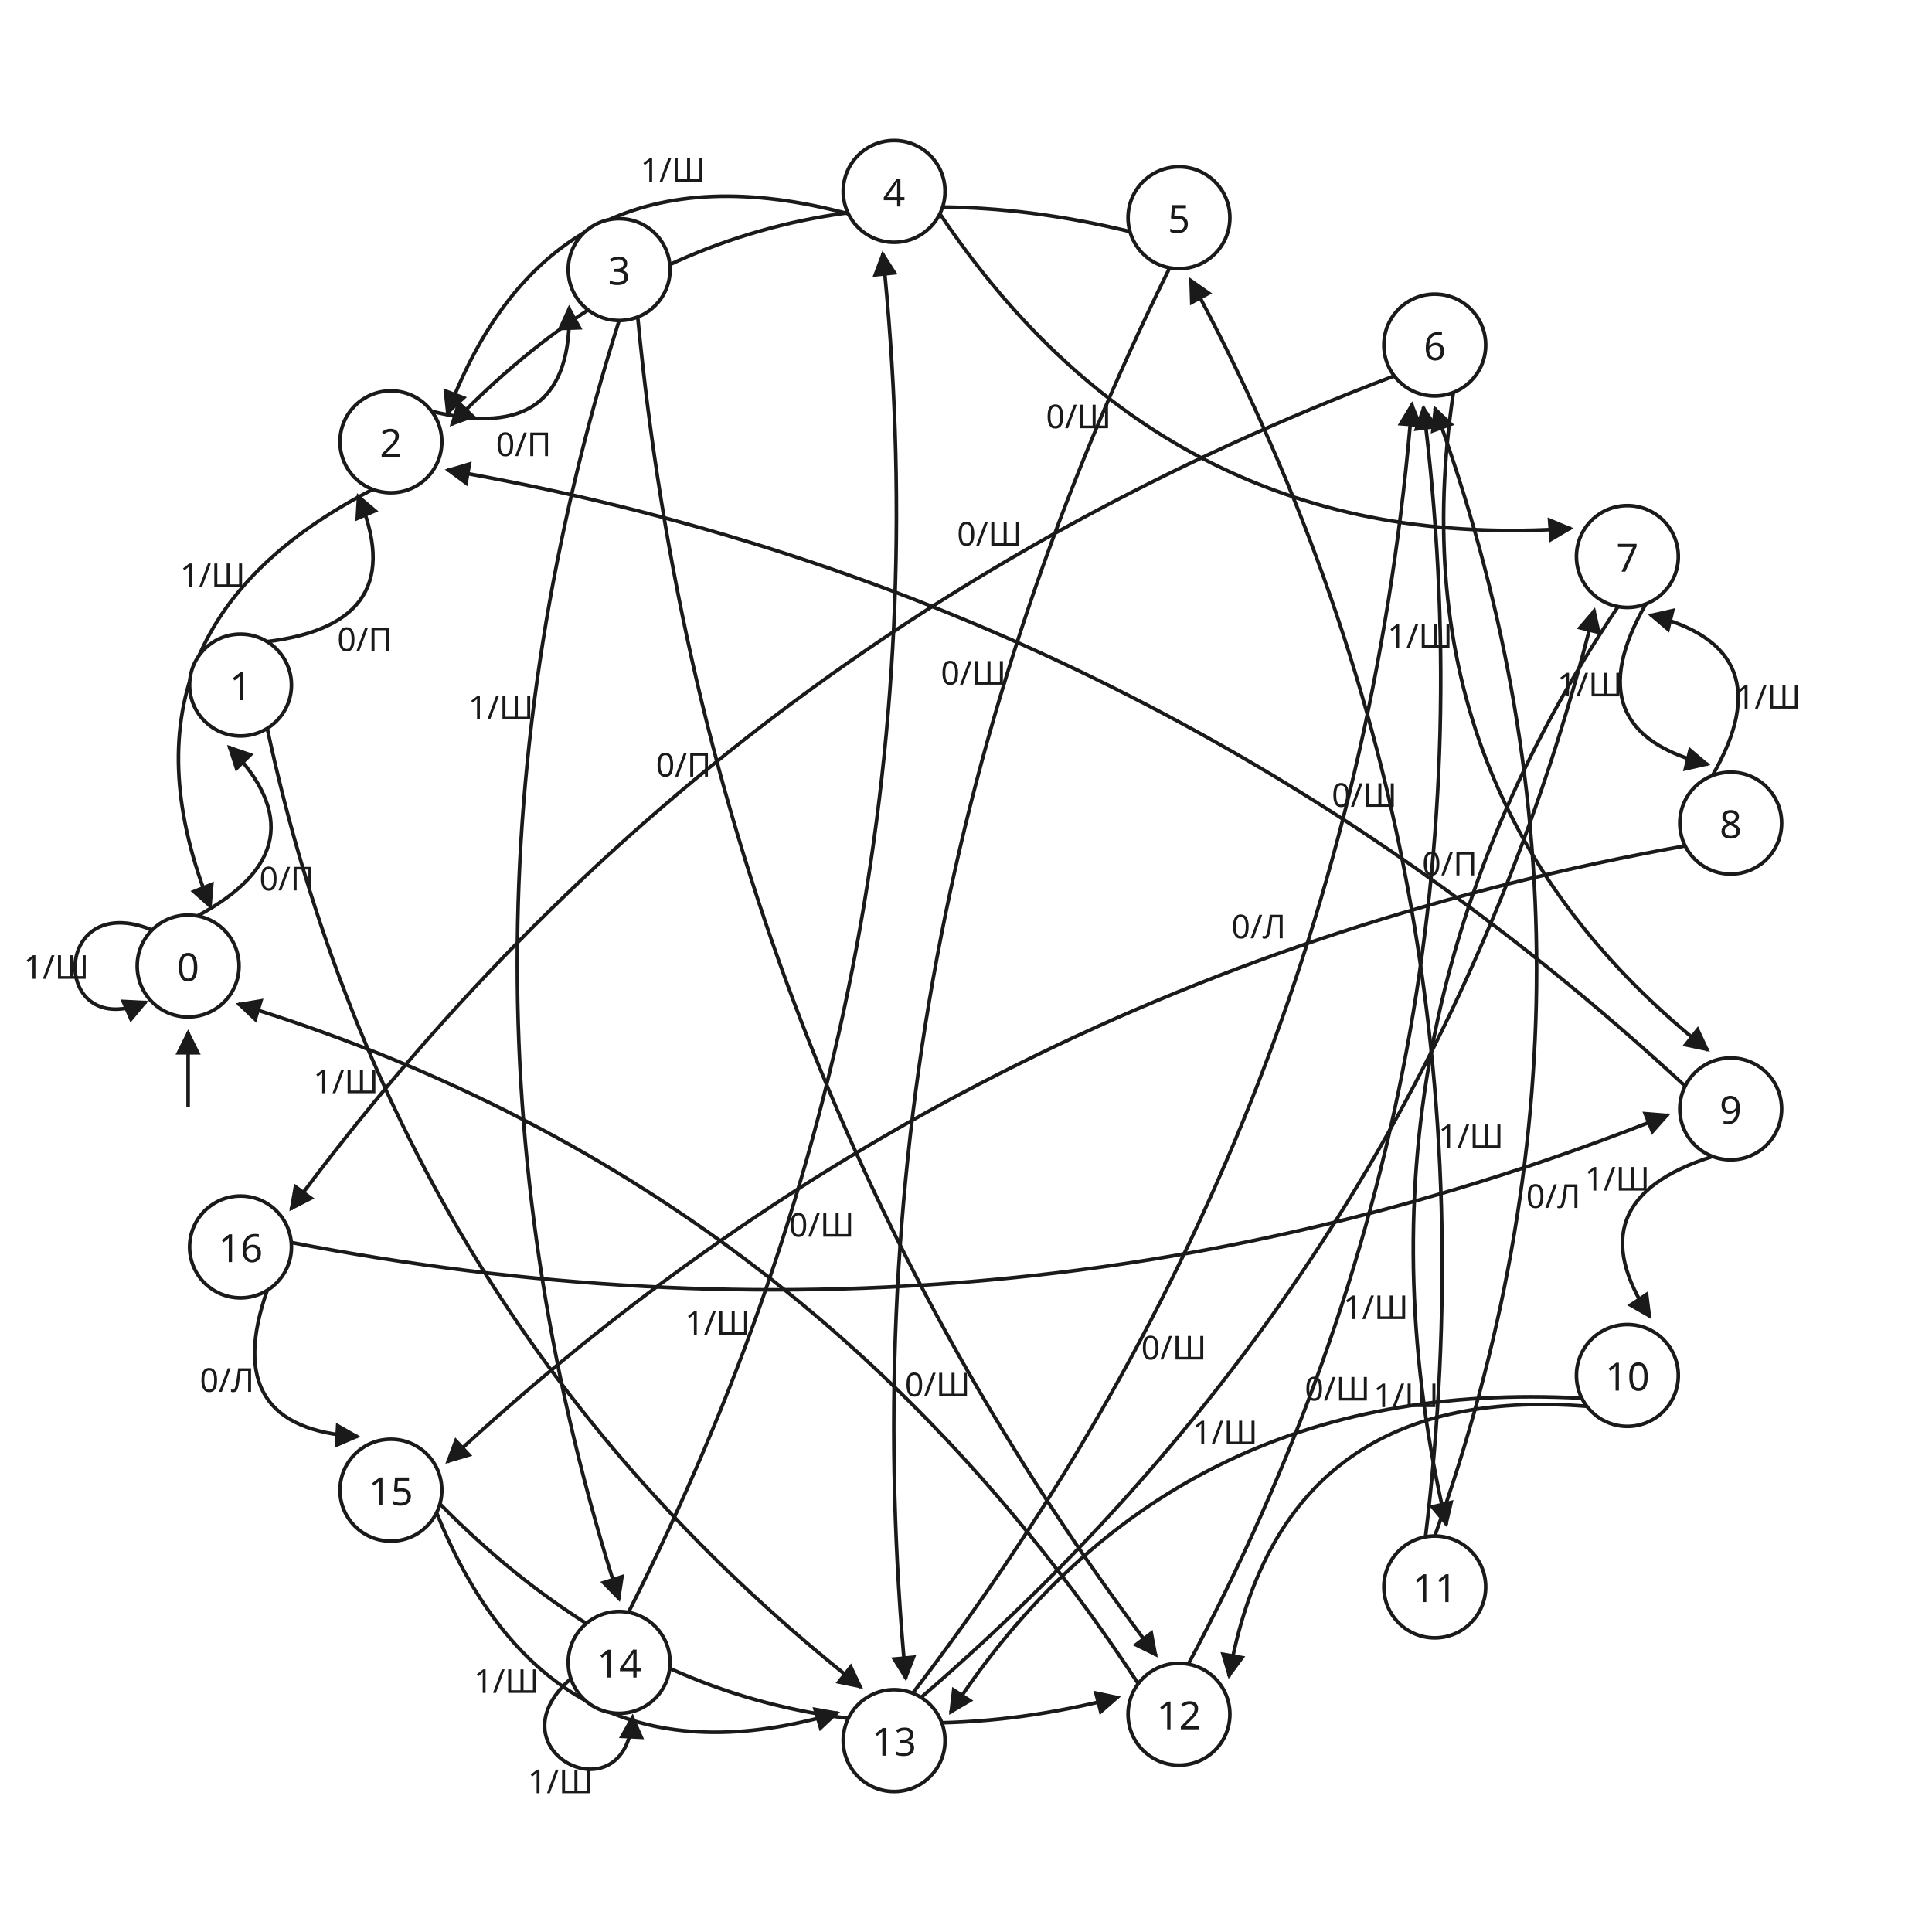
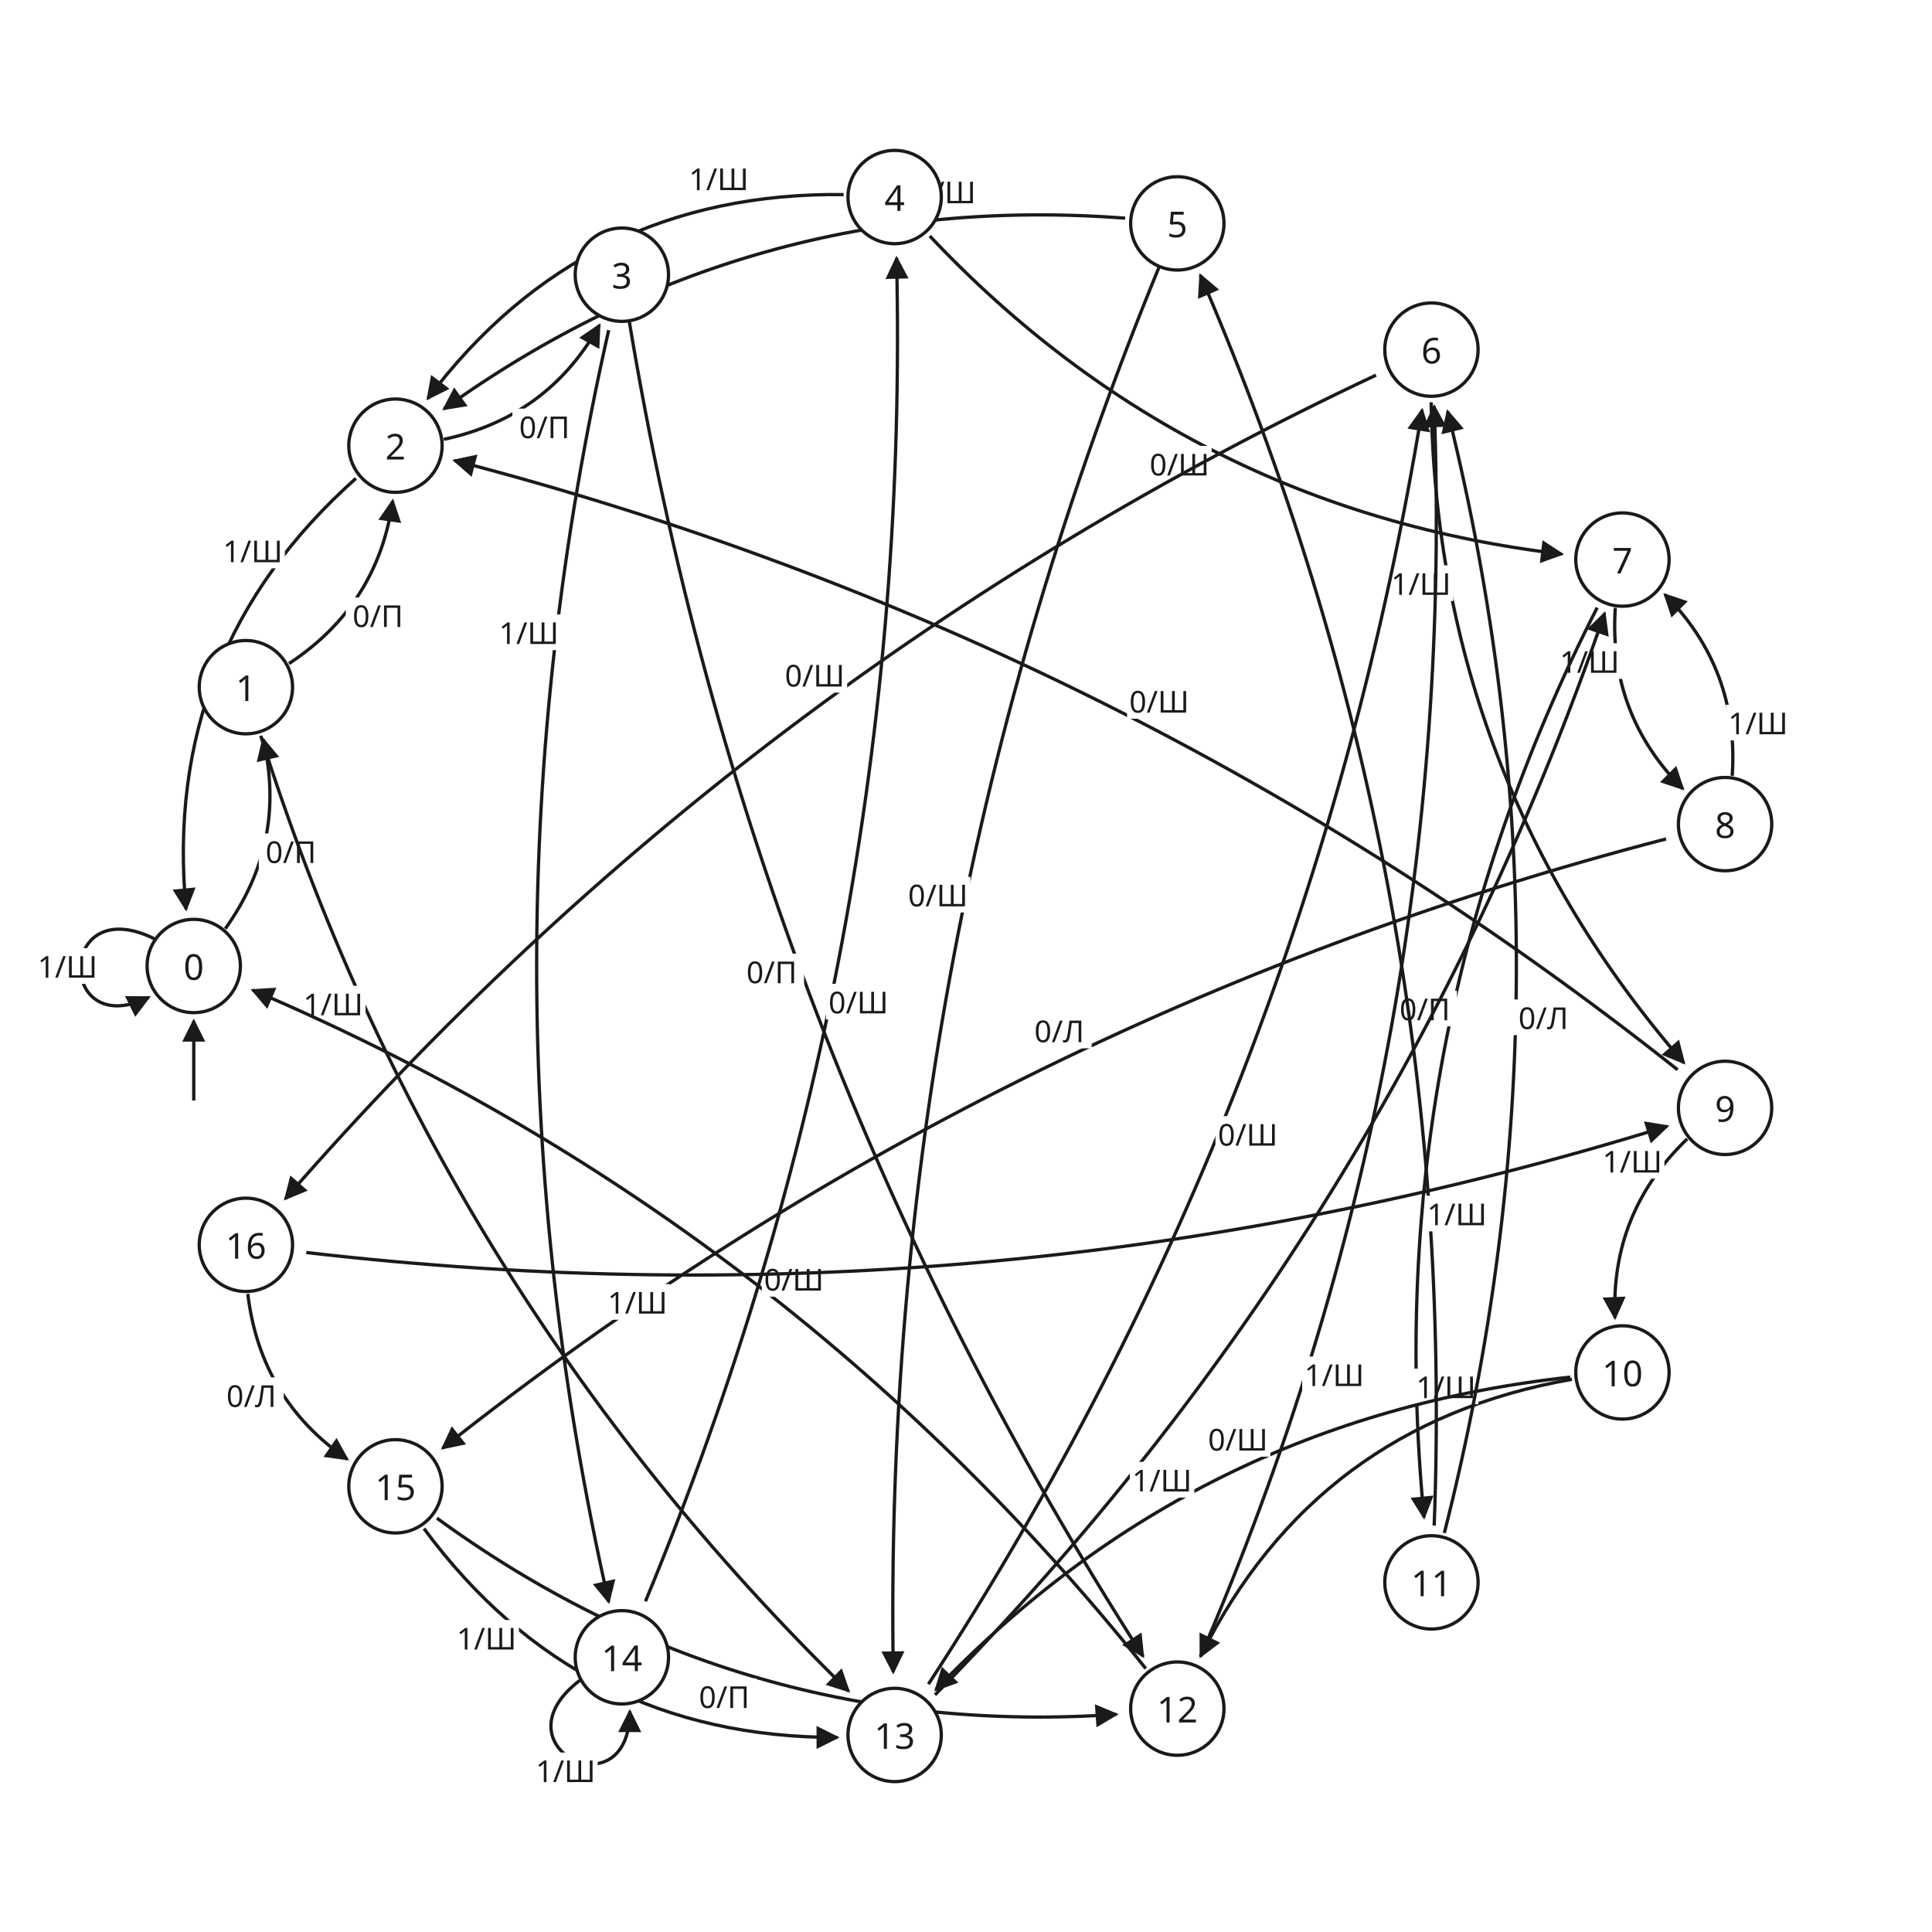
- <svg xmlns="http://www.w3.org/2000/svg" viewBox="0 0 645 645" width="645" height="645">
-   <rect width="645" height="645" fill="#ffffff" />
+ <svg xmlns="http://www.w3.org/2000/svg" viewBox="0 0 704 704" width="704" height="704">
+   <rect width="704" height="704" fill="#ffffff" />
  <defs>
    <marker id="arrow" viewBox="0 0 10 10" refX="9" refY="5" markerWidth="7" markerHeight="7" orient="auto-start-reverse">
      <path d="M 0 0 L 10 5 L 0 10 z" fill="#1a1a1a" />
    </marker>
  </defs>
-   <path d="M 50.8 310.5 C 16.8 296.5 16.8 348.5 48.8 334.5" fill="none" stroke="#1a1a1a" stroke-width="1.2" marker-end="url(#arrow)" />
-   <text x="18.8" y="322.5" font-family="osifont, ISOCPEUR, sans-serif" font-size="11" text-anchor="middle" dominant-baseline="central" fill="#1a1a1a">1/Ш</text>
-   <path d="M 65.9 305.8 Q 109.1 282.6 76.4 249.3" fill="none" stroke="#1a1a1a" stroke-width="1.2" marker-end="url(#arrow)" />
-   <text x="95.8" y="293.0" font-family="osifont, ISOCPEUR, sans-serif" font-size="11" text-anchor="middle" dominant-baseline="central" fill="#1a1a1a">0/П</text>
-   <path d="M 89.2 243.1 Q 131.6 440.7 287.5 563.3" fill="none" stroke="#1a1a1a" stroke-width="1.2" marker-end="url(#arrow)" />
-   <text x="115.5" y="360.7" font-family="osifont, ISOCPEUR, sans-serif" font-size="11" text-anchor="middle" dominant-baseline="central" fill="#1a1a1a">1/Ш</text>
-   <path d="M 89.2 214.2 Q 137.9 208.2 119.5 165.4" fill="none" stroke="#1a1a1a" stroke-width="1.2" marker-end="url(#arrow)" />
-   <text x="121.8" y="213.1" font-family="osifont, ISOCPEUR, sans-serif" font-size="11" text-anchor="middle" dominant-baseline="central" fill="#1a1a1a">0/П</text>
-   <path d="M 124.4 163.4 Q 33.2 210.4 70.3 302.9" fill="none" stroke="#1a1a1a" stroke-width="1.2" marker-end="url(#arrow)" />
-   <text x="71.0" y="191.7" font-family="osifont, ISOCPEUR, sans-serif" font-size="11" text-anchor="middle" dominant-baseline="central" fill="#1a1a1a">1/Ш</text>
-   <path d="M 144.1 137.3 Q 191.6 149.2 190.0 102.6" fill="none" stroke="#1a1a1a" stroke-width="1.2" marker-end="url(#arrow)" />
-   <text x="174.8" y="148.0" font-family="osifont, ISOCPEUR, sans-serif" font-size="11" text-anchor="middle" dominant-baseline="central" fill="#1a1a1a">0/П</text>
-   <path d="M 206.7 107.0 Q 138.7 322.5 206.7 534.0" fill="none" stroke="#1a1a1a" stroke-width="1.2" marker-end="url(#arrow)" />
-   <text x="167.2" y="235.9" font-family="osifont, ISOCPEUR, sans-serif" font-size="11" text-anchor="middle" dominant-baseline="central" fill="#1a1a1a">1/Ш</text>
-   <path d="M 212.9 105.8 Q 236.7 355.7 386.0 552.7" fill="none" stroke="#1a1a1a" stroke-width="1.2" marker-end="url(#arrow)" />
-   <text x="228.2" y="255.0" font-family="osifont, ISOCPEUR, sans-serif" font-size="11" text-anchor="middle" dominant-baseline="central" fill="#1a1a1a">0/П</text>
-   <path d="M 283.3 71.4 Q 184.2 44.8 149.3 138.2" fill="none" stroke="#1a1a1a" stroke-width="1.2" marker-end="url(#arrow)" />
-   <text x="224.7" y="56.4" font-family="osifont, ISOCPEUR, sans-serif" font-size="11" text-anchor="middle" dominant-baseline="central" fill="#1a1a1a">1/Ш</text>
-   <path d="M 313.8 71.4 Q 390.6 185.7 524.5 176.4" fill="none" stroke="#1a1a1a" stroke-width="1.2" marker-end="url(#arrow)" />
-   <text x="360.1" y="138.7" font-family="osifont, ISOCPEUR, sans-serif" font-size="11" text-anchor="middle" dominant-baseline="central" fill="#1a1a1a">0/Ш</text>
-   <path d="M 377.2 77.3 Q 243.5 44.7 150.7 141.8" fill="none" stroke="#1a1a1a" stroke-width="1.2" marker-end="url(#arrow)" />
-   <text x="297.7" y="58.8" font-family="osifont, ISOCPEUR, sans-serif" font-size="11" text-anchor="middle" dominant-baseline="central" fill="#1a1a1a">1/Ш</text>
-   <path d="M 390.5 89.4 Q 279.2 314.4 302.4 560.5" fill="none" stroke="#1a1a1a" stroke-width="1.2" marker-end="url(#arrow)" />
-   <text x="325.0" y="224.3" font-family="osifont, ISOCPEUR, sans-serif" font-size="11" text-anchor="middle" dominant-baseline="central" fill="#1a1a1a">0/Ш</text>
-   <path d="M 485.2 131.1 Q 465.0 267.3 570.2 350.6" fill="none" stroke="#1a1a1a" stroke-width="1.2" marker-end="url(#arrow)" />
-   <text x="474.1" y="212.0" font-family="osifont, ISOCPEUR, sans-serif" font-size="11" text-anchor="middle" dominant-baseline="central" fill="#1a1a1a">1/Ш</text>
-   <path d="M 465.5 125.5 Q 238.7 211.5 97.1 403.7" fill="none" stroke="#1a1a1a" stroke-width="1.2" marker-end="url(#arrow)" />
-   <text x="330.4" y="177.9" font-family="osifont, ISOCPEUR, sans-serif" font-size="11" text-anchor="middle" dominant-baseline="central" fill="#1a1a1a">0/Ш</text>
-   <path d="M 549.5 201.6 Q 525.0 244.1 570.2 255.2" fill="none" stroke="#1a1a1a" stroke-width="1.2" marker-end="url(#arrow)" />
-   <text x="530.8" y="228.2" font-family="osifont, ISOCPEUR, sans-serif" font-size="11" text-anchor="middle" dominant-baseline="central" fill="#1a1a1a">1/Ш</text>
-   <path d="M 540.2 202.5 Q 444.3 345.3 482.9 509.1" fill="none" stroke="#1a1a1a" stroke-width="1.2" marker-end="url(#arrow)" />
-   <text x="484.0" y="288.0" font-family="osifont, ISOCPEUR, sans-serif" font-size="11" text-anchor="middle" dominant-baseline="central" fill="#1a1a1a">0/П</text>
-   <path d="M 571.7 258.9 Q 596.2 216.5 550.9 205.3" fill="none" stroke="#1a1a1a" stroke-width="1.2" marker-end="url(#arrow)" />
-   <text x="590.4" y="232.3" font-family="osifont, ISOCPEUR, sans-serif" font-size="11" text-anchor="middle" dominant-baseline="central" fill="#1a1a1a">1/Ш</text>
-   <path d="M 562.6 282.4 Q 323.9 325.3 149.3 488.1" fill="none" stroke="#1a1a1a" stroke-width="1.2" marker-end="url(#arrow)" />
-   <text x="420.2" y="309.0" font-family="osifont, ISOCPEUR, sans-serif" font-size="11" text-anchor="middle" dominant-baseline="central" fill="#1a1a1a">0/Л</text>
-   <path d="M 571.7 386.1 Q 525.0 400.9 550.9 439.7" fill="none" stroke="#1a1a1a" stroke-width="1.2" marker-end="url(#arrow)" />
-   <text x="539.9" y="393.2" font-family="osifont, ISOCPEUR, sans-serif" font-size="11" text-anchor="middle" dominant-baseline="central" fill="#1a1a1a">1/Ш</text>
-   <path d="M 562.6 362.6 Q 384.5 198.0 149.3 156.9" fill="none" stroke="#1a1a1a" stroke-width="1.2" marker-end="url(#arrow)" />
-   <text x="455.5" y="265.1" font-family="osifont, ISOCPEUR, sans-serif" font-size="11" text-anchor="middle" dominant-baseline="central" fill="#1a1a1a">0/Ш</text>
-   <path d="M 529.8 469.5 Q 427.5 461.5 410.3 559.7" fill="none" stroke="#1a1a1a" stroke-width="1.2" marker-end="url(#arrow)" />
-   <text x="469.4" y="465.5" font-family="osifont, ISOCPEUR, sans-serif" font-size="11" text-anchor="middle" dominant-baseline="central" fill="#1a1a1a">1/Ш</text>
-   <path d="M 528.1 466.8 Q 390.6 459.3 317.3 571.8" fill="none" stroke="#1a1a1a" stroke-width="1.2" marker-end="url(#arrow)" />
-   <text x="446.5" y="463.3" font-family="osifont, ISOCPEUR, sans-serif" font-size="11" text-anchor="middle" dominant-baseline="central" fill="#1a1a1a">0/Ш</text>
-   <path d="M 475.9 513.1 Q 503.1 288.7 397.4 93.3" fill="none" stroke="#1a1a1a" stroke-width="1.2" marker-end="url(#arrow)" />
-   <text x="491.1" y="379.0" font-family="osifont, ISOCPEUR, sans-serif" font-size="11" text-anchor="middle" dominant-baseline="central" fill="#1a1a1a">1/Ш</text>
-   <path d="M 479.0 512.8 Q 547.0 322.5 479.0 136.2" fill="none" stroke="#1a1a1a" stroke-width="1.2" marker-end="url(#arrow)" />
-   <text x="518.6" y="399.0" font-family="osifont, ISOCPEUR, sans-serif" font-size="11" text-anchor="middle" dominant-baseline="central" fill="#1a1a1a">0/Л</text>
-   <path d="M 396.7 555.6 Q 503.1 356.3 475.2 135.9" fill="none" stroke="#1a1a1a" stroke-width="1.2" marker-end="url(#arrow)" />
-   <text x="459.3" y="436.1" font-family="osifont, ISOCPEUR, sans-serif" font-size="11" text-anchor="middle" dominant-baseline="central" fill="#1a1a1a">1/Ш</text>
-   <path d="M 380.0 562.1 Q 269.1 393.1 79.5 335.2" fill="none" stroke="#1a1a1a" stroke-width="1.2" marker-end="url(#arrow)" />
-   <text x="313.0" y="461.9" font-family="osifont, ISOCPEUR, sans-serif" font-size="11" text-anchor="middle" dominant-baseline="central" fill="#1a1a1a">0/Ш</text>
-   <path d="M 307.5 566.7 Q 478.7 419.2 532.3 203.6" fill="none" stroke="#1a1a1a" stroke-width="1.2" marker-end="url(#arrow)" />
-   <text x="409.0" y="477.9" font-family="osifont, ISOCPEUR, sans-serif" font-size="11" text-anchor="middle" dominant-baseline="central" fill="#1a1a1a">1/Ш</text>
-   <path d="M 304.7 565.3 Q 452.2 372.7 471.4 134.8" fill="none" stroke="#1a1a1a" stroke-width="1.2" marker-end="url(#arrow)" />
-   <text x="391.9" y="449.6" font-family="osifont, ISOCPEUR, sans-serif" font-size="11" text-anchor="middle" dominant-baseline="central" fill="#1a1a1a">0/Ш</text>
-   <path d="M 190.6 560.4 C 162.9 584.6 209.5 607.8 211.2 572.9" fill="none" stroke="#1a1a1a" stroke-width="1.2" marker-end="url(#arrow)" />
-   <text x="187.1" y="594.4" font-family="osifont, ISOCPEUR, sans-serif" font-size="11" text-anchor="middle" dominant-baseline="central" fill="#1a1a1a">1/Ш</text>
-   <path d="M 209.8 538.3 Q 319.5 321.9 294.7 84.5" fill="none" stroke="#1a1a1a" stroke-width="1.2" marker-end="url(#arrow)" />
-   <text x="274.3" y="408.6" font-family="osifont, ISOCPEUR, sans-serif" font-size="11" text-anchor="middle" dominant-baseline="central" fill="#1a1a1a">0/Ш</text>
-   <path d="M 145.8 505.1 Q 184.2 600.2 279.7 571.8" fill="none" stroke="#1a1a1a" stroke-width="1.2" marker-end="url(#arrow)" />
-   <text x="169.1" y="560.9" font-family="osifont, ISOCPEUR, sans-serif" font-size="11" text-anchor="middle" dominant-baseline="central" fill="#1a1a1a">1/Ш</text>
-   <path d="M 146.9 502.1 Q 243.5 600.3 373.4 566.6" fill="none" stroke="#1a1a1a" stroke-width="1.2" marker-end="url(#arrow)" />
-   <text x="204.8" y="559.8" font-family="osifont, ISOCPEUR, sans-serif" font-size="11" text-anchor="middle" dominant-baseline="central" fill="#1a1a1a">0/П</text>
-   <path d="M 97.2 414.8 Q 335.3 461.0 556.9 372.2" fill="none" stroke="#1a1a1a" stroke-width="1.2" marker-end="url(#arrow)" />
-   <text x="239.6" y="441.3" font-family="osifont, ISOCPEUR, sans-serif" font-size="11" text-anchor="middle" dominant-baseline="central" fill="#1a1a1a">1/Ш</text>
-   <path d="M 89.2 430.8 Q 73.0 477.0 119.5 479.6" fill="none" stroke="#1a1a1a" stroke-width="1.2" marker-end="url(#arrow)" />
-   <text x="75.8" y="460.4" font-family="osifont, ISOCPEUR, sans-serif" font-size="11" text-anchor="middle" dominant-baseline="central" fill="#1a1a1a">0/Л</text>
-   <circle cx="62.8" cy="322.5" r="17" fill="#ffffff" stroke="#1a1a1a" stroke-width="1.2" />
-   <text x="62.8" y="322.5" font-family="osifont, ISOCPEUR, sans-serif" font-size="13" text-anchor="middle" dominant-baseline="central" fill="#1a1a1a">0</text>
-   <circle cx="80.3" cy="228.7" r="17" fill="#ffffff" stroke="#1a1a1a" stroke-width="1.2" />
-   <text x="80.3" y="228.7" font-family="osifont, ISOCPEUR, sans-serif" font-size="13" text-anchor="middle" dominant-baseline="central" fill="#1a1a1a">1</text>
-   <circle cx="130.5" cy="147.5" r="17" fill="#ffffff" stroke="#1a1a1a" stroke-width="1.2" />
-   <text x="130.5" y="147.5" font-family="osifont, ISOCPEUR, sans-serif" font-size="13" text-anchor="middle" dominant-baseline="central" fill="#1a1a1a">2</text>
-   <circle cx="206.7" cy="90.0" r="17" fill="#ffffff" stroke="#1a1a1a" stroke-width="1.2" />
-   <text x="206.7" y="90.0" font-family="osifont, ISOCPEUR, sans-serif" font-size="13" text-anchor="middle" dominant-baseline="central" fill="#1a1a1a">3</text>
-   <circle cx="298.5" cy="63.9" r="17" fill="#ffffff" stroke="#1a1a1a" stroke-width="1.2" />
-   <text x="298.5" y="63.9" font-family="osifont, ISOCPEUR, sans-serif" font-size="13" text-anchor="middle" dominant-baseline="central" fill="#1a1a1a">4</text>
-   <circle cx="393.6" cy="72.7" r="17" fill="#ffffff" stroke="#1a1a1a" stroke-width="1.2" />
-   <text x="393.6" y="72.7" font-family="osifont, ISOCPEUR, sans-serif" font-size="13" text-anchor="middle" dominant-baseline="central" fill="#1a1a1a">5</text>
-   <circle cx="479.0" cy="115.2" r="17" fill="#ffffff" stroke="#1a1a1a" stroke-width="1.2" />
-   <text x="479.0" y="115.2" font-family="osifont, ISOCPEUR, sans-serif" font-size="13" text-anchor="middle" dominant-baseline="central" fill="#1a1a1a">6</text>
-   <circle cx="543.3" cy="185.8" r="17" fill="#ffffff" stroke="#1a1a1a" stroke-width="1.2" />
-   <text x="543.3" y="185.8" font-family="osifont, ISOCPEUR, sans-serif" font-size="13" text-anchor="middle" dominant-baseline="central" fill="#1a1a1a">7</text>
-   <circle cx="577.8" cy="274.8" r="17" fill="#ffffff" stroke="#1a1a1a" stroke-width="1.2" />
-   <text x="577.8" y="274.8" font-family="osifont, ISOCPEUR, sans-serif" font-size="13" text-anchor="middle" dominant-baseline="central" fill="#1a1a1a">8</text>
-   <circle cx="577.8" cy="370.2" r="17" fill="#ffffff" stroke="#1a1a1a" stroke-width="1.2" />
-   <text x="577.8" y="370.2" font-family="osifont, ISOCPEUR, sans-serif" font-size="13" text-anchor="middle" dominant-baseline="central" fill="#1a1a1a">9</text>
-   <circle cx="543.3" cy="459.2" r="17" fill="#ffffff" stroke="#1a1a1a" stroke-width="1.2" />
-   <text x="543.3" y="459.2" font-family="osifont, ISOCPEUR, sans-serif" font-size="13" text-anchor="middle" dominant-baseline="central" fill="#1a1a1a">10</text>
-   <circle cx="479.0" cy="529.8" r="17" fill="#ffffff" stroke="#1a1a1a" stroke-width="1.2" />
-   <text x="479.0" y="529.8" font-family="osifont, ISOCPEUR, sans-serif" font-size="13" text-anchor="middle" dominant-baseline="central" fill="#1a1a1a">11</text>
-   <circle cx="393.6" cy="572.3" r="17" fill="#ffffff" stroke="#1a1a1a" stroke-width="1.2" />
-   <text x="393.6" y="572.3" font-family="osifont, ISOCPEUR, sans-serif" font-size="13" text-anchor="middle" dominant-baseline="central" fill="#1a1a1a">12</text>
-   <circle cx="298.5" cy="581.1" r="17" fill="#ffffff" stroke="#1a1a1a" stroke-width="1.2" />
-   <text x="298.5" y="581.1" font-family="osifont, ISOCPEUR, sans-serif" font-size="13" text-anchor="middle" dominant-baseline="central" fill="#1a1a1a">13</text>
-   <circle cx="206.7" cy="555.0" r="17" fill="#ffffff" stroke="#1a1a1a" stroke-width="1.2" />
-   <text x="206.7" y="555.0" font-family="osifont, ISOCPEUR, sans-serif" font-size="13" text-anchor="middle" dominant-baseline="central" fill="#1a1a1a">14</text>
-   <circle cx="130.5" cy="497.5" r="17" fill="#ffffff" stroke="#1a1a1a" stroke-width="1.2" />
-   <text x="130.5" y="497.5" font-family="osifont, ISOCPEUR, sans-serif" font-size="13" text-anchor="middle" dominant-baseline="central" fill="#1a1a1a">15</text>
-   <circle cx="80.3" cy="416.3" r="17" fill="#ffffff" stroke="#1a1a1a" stroke-width="1.2" />
-   <text x="80.3" y="416.3" font-family="osifont, ISOCPEUR, sans-serif" font-size="13" text-anchor="middle" dominant-baseline="central" fill="#1a1a1a">16</text>
-   <path d="M 62.8 369.5 L 62.8 344.5" stroke="#1a1a1a" stroke-width="1.2" marker-end="url(#arrow)" />
+   <path d="M 56.7 342.3 C 20.6 324.0 20.6 380.0 54.2 363.4" fill="none" stroke="#1a1a1a" stroke-width="1.2" marker-end="url(#arrow)" />
+   <rect x="12.9" y="345.5" width="23.5" height="13.0" fill="#ffffff" />
+   <text x="24.6" y="352.0" font-family="osifont, ISOCPEUR, sans-serif" font-size="11" text-anchor="middle" dominant-baseline="central" fill="#1a1a1a">1/Ш</text>
+   <path d="M 82.1 338.4 Q 104.7 306.8 95.9 269.4" fill="none" stroke="#1a1a1a" stroke-width="1.2" marker-end="url(#arrow)" />
+   <rect x="94.3" y="303.7" width="23.5" height="13.0" fill="#ffffff" />
+   <text x="106.0" y="310.2" font-family="osifont, ISOCPEUR, sans-serif" font-size="11" text-anchor="middle" dominant-baseline="central" fill="#1a1a1a">0/П</text>
+   <path d="M 95.0 268.1 Q 158.5 469.2 309.2 616.2" fill="none" stroke="#1a1a1a" stroke-width="1.2" marker-end="url(#arrow)" />
+   <rect x="109.7" y="359.2" width="23.5" height="13.0" fill="#ffffff" />
+   <text x="121.4" y="365.7" font-family="osifont, ISOCPEUR, sans-serif" font-size="11" text-anchor="middle" dominant-baseline="central" fill="#1a1a1a">1/Ш</text>
+   <path d="M 105.3 241.8 Q 137.7 220.5 143.1 182.5" fill="none" stroke="#1a1a1a" stroke-width="1.2" marker-end="url(#arrow)" />
+   <rect x="126.0" y="217.7" width="23.5" height="13.0" fill="#ffffff" />
+   <text x="137.7" y="224.2" font-family="osifont, ISOCPEUR, sans-serif" font-size="11" text-anchor="middle" dominant-baseline="central" fill="#1a1a1a">0/П</text>
+   <path d="M 129.7 174.3 Q 58.9 237.4 67.8 331.3" fill="none" stroke="#1a1a1a" stroke-width="1.2" marker-end="url(#arrow)" />
+   <rect x="80.3" y="194.1" width="23.5" height="13.0" fill="#ffffff" />
+   <text x="92.1" y="200.6" font-family="osifont, ISOCPEUR, sans-serif" font-size="11" text-anchor="middle" dominant-baseline="central" fill="#1a1a1a">1/Ш</text>
+   <path d="M 161.7 160.1 Q 199.7 152.0 218.4 118.5" fill="none" stroke="#1a1a1a" stroke-width="1.2" marker-end="url(#arrow)" />
+   <rect x="186.7" y="148.9" width="23.5" height="13.0" fill="#ffffff" />
+   <text x="198.4" y="155.4" font-family="osifont, ISOCPEUR, sans-serif" font-size="11" text-anchor="middle" dominant-baseline="central" fill="#1a1a1a">0/П</text>
+   <path d="M 221.8 120.3 Q 169.3 352.0 221.8 583.7" fill="none" stroke="#1a1a1a" stroke-width="1.2" marker-end="url(#arrow)" />
+   <rect x="181.0" y="223.9" width="23.5" height="13.0" fill="#ffffff" />
+   <text x="192.7" y="230.4" font-family="osifont, ISOCPEUR, sans-serif" font-size="11" text-anchor="middle" dominant-baseline="central" fill="#1a1a1a">1/Ш</text>
+   <path d="M 229.3 117.1 Q 272.9 379.6 416.5 603.5" fill="none" stroke="#1a1a1a" stroke-width="1.2" marker-end="url(#arrow)" />
+   <rect x="269.5" y="347.5" width="23.5" height="13.0" fill="#ffffff" />
+   <text x="281.2" y="354.0" font-family="osifont, ISOCPEUR, sans-serif" font-size="11" text-anchor="middle" dominant-baseline="central" fill="#1a1a1a">0/П</text>
+   <path d="M 307.4 70.9 Q 212.6 69.8 155.9 145.2" fill="none" stroke="#1a1a1a" stroke-width="1.2" marker-end="url(#arrow)" />
+   <rect x="250.2" y="58.5" width="23.5" height="13.0" fill="#ffffff" />
+   <text x="261.9" y="65.0" font-family="osifont, ISOCPEUR, sans-serif" font-size="11" text-anchor="middle" dominant-baseline="central" fill="#1a1a1a">1/Ш</text>
+   <path d="M 338.8 86.0 Q 433.0 185.9 569.1 201.9" fill="none" stroke="#1a1a1a" stroke-width="1.2" marker-end="url(#arrow)" />
+   <rect x="418.0" y="162.5" width="23.5" height="13.0" fill="#ffffff" />
+   <text x="429.8" y="169.0" font-family="osifont, ISOCPEUR, sans-serif" font-size="11" text-anchor="middle" dominant-baseline="central" fill="#1a1a1a">0/Ш</text>
+   <path d="M 410.0 79.5 Q 273.0 69.1 161.8 149.0" fill="none" stroke="#1a1a1a" stroke-width="1.2" marker-end="url(#arrow)" />
+   <rect x="333.0" y="63.3" width="23.5" height="13.0" fill="#ffffff" />
+   <text x="344.7" y="69.8" font-family="osifont, ISOCPEUR, sans-serif" font-size="11" text-anchor="middle" dominant-baseline="central" fill="#1a1a1a">1/Ш</text>
+   <path d="M 422.4 97.2 Q 321.2 343.4 325.5 609.3" fill="none" stroke="#1a1a1a" stroke-width="1.2" marker-end="url(#arrow)" />
+   <rect x="330.1" y="319.5" width="23.5" height="13.0" fill="#ffffff" />
+   <text x="341.8" y="326.0" font-family="osifont, ISOCPEUR, sans-serif" font-size="11" text-anchor="middle" dominant-baseline="central" fill="#1a1a1a">0/Ш</text>
+   <path d="M 521.5 146.6 Q 523.8 283.9 613.6 387.3" fill="none" stroke="#1a1a1a" stroke-width="1.2" marker-end="url(#arrow)" />
+   <rect x="506.1" y="206.0" width="23.5" height="13.0" fill="#ffffff" />
+   <text x="517.8" y="212.5" font-family="osifont, ISOCPEUR, sans-serif" font-size="11" text-anchor="middle" dominant-baseline="central" fill="#1a1a1a">1/Ш</text>
+   <path d="M 501.4 136.7 Q 271.1 244.9 104.0 436.8" fill="none" stroke="#1a1a1a" stroke-width="1.2" marker-end="url(#arrow)" />
+   <rect x="285.2" y="239.4" width="23.5" height="13.0" fill="#ffffff" />
+   <text x="296.9" y="245.9" font-family="osifont, ISOCPEUR, sans-serif" font-size="11" text-anchor="middle" dominant-baseline="central" fill="#1a1a1a">0/Ш</text>
+   <path d="M 588.6 221.5 Q 586.0 260.2 613.2 287.4" fill="none" stroke="#1a1a1a" stroke-width="1.2" marker-end="url(#arrow)" />
+   <rect x="567.5" y="234.4" width="23.5" height="13.0" fill="#ffffff" />
+   <text x="579.2" y="240.9" font-family="osifont, ISOCPEUR, sans-serif" font-size="11" text-anchor="middle" dominant-baseline="central" fill="#1a1a1a">1/Ш</text>
+   <path d="M 582.0 221.4 Q 502.1 378.1 518.9 552.9" fill="none" stroke="#1a1a1a" stroke-width="1.2" marker-end="url(#arrow)" />
+   <rect x="507.4" y="361.0" width="23.5" height="13.0" fill="#ffffff" />
+   <text x="519.2" y="367.5" font-family="osifont, ISOCPEUR, sans-serif" font-size="11" text-anchor="middle" dominant-baseline="central" fill="#1a1a1a">0/П</text>
+   <path d="M 631.2 282.7 Q 633.8 243.9 606.7 216.7" fill="none" stroke="#1a1a1a" stroke-width="1.2" marker-end="url(#arrow)" />
+   <rect x="628.9" y="256.8" width="23.5" height="13.0" fill="#ffffff" />
+   <text x="640.6" y="263.3" font-family="osifont, ISOCPEUR, sans-serif" font-size="11" text-anchor="middle" dominant-baseline="central" fill="#1a1a1a">1/Ш</text>
+   <path d="M 607.1 305.7 Q 360.8 369.7 161.3 527.7" fill="none" stroke="#1a1a1a" stroke-width="1.2" marker-end="url(#arrow)" />
+   <rect x="374.3" y="369.0" width="23.5" height="13.0" fill="#ffffff" />
+   <text x="386.0" y="375.5" font-family="osifont, ISOCPEUR, sans-serif" font-size="11" text-anchor="middle" dominant-baseline="central" fill="#1a1a1a">0/Л</text>
+   <path d="M 614.8 415.0 Q 586.8 441.9 588.5 480.2" fill="none" stroke="#1a1a1a" stroke-width="1.2" marker-end="url(#arrow)" />
+   <rect x="583.0" y="416.5" width="23.5" height="13.0" fill="#ffffff" />
+   <text x="594.8" y="423.0" font-family="osifont, ISOCPEUR, sans-serif" font-size="11" text-anchor="middle" dominant-baseline="central" fill="#1a1a1a">1/Ш</text>
+   <path d="M 611.3 389.8 Q 411.8 231.8 165.6 167.8" fill="none" stroke="#1a1a1a" stroke-width="1.2" marker-end="url(#arrow)" />
+   <rect x="410.7" y="248.9" width="23.5" height="13.0" fill="#ffffff" />
+   <text x="422.4" y="255.4" font-family="osifont, ISOCPEUR, sans-serif" font-size="11" text-anchor="middle" dominant-baseline="central" fill="#1a1a1a">0/Ш</text>
+   <path d="M 572.8 502.6 Q 479.4 519.0 437.5 603.5" fill="none" stroke="#1a1a1a" stroke-width="1.2" marker-end="url(#arrow)" />
+   <rect x="515.2" y="498.7" width="23.5" height="13.0" fill="#ffffff" />
+   <text x="526.9" y="505.2" font-family="osifont, ISOCPEUR, sans-serif" font-size="11" text-anchor="middle" dominant-baseline="central" fill="#1a1a1a">1/Ш</text>
+   <path d="M 572.2 501.8 Q 435.7 516.7 341.0 615.7" fill="none" stroke="#1a1a1a" stroke-width="1.2" marker-end="url(#arrow)" />
+   <rect x="439.4" y="517.8" width="23.5" height="13.0" fill="#ffffff" />
+   <text x="451.1" y="524.3" font-family="osifont, ISOCPEUR, sans-serif" font-size="11" text-anchor="middle" dominant-baseline="central" fill="#1a1a1a">0/Ш</text>
+   <path d="M 522.6 555.9 Q 531.6 318.4 437.4 100.3" fill="none" stroke="#1a1a1a" stroke-width="1.2" marker-end="url(#arrow)" />
+   <rect x="519.2" y="435.7" width="23.5" height="13.0" fill="#ffffff" />
+   <text x="530.9" y="442.2" font-family="osifont, ISOCPEUR, sans-serif" font-size="11" text-anchor="middle" dominant-baseline="central" fill="#1a1a1a">1/Ш</text>
+   <path d="M 526.3 558.6 Q 578.2 354.2 527.5 149.9" fill="none" stroke="#1a1a1a" stroke-width="1.2" marker-end="url(#arrow)" />
+   <rect x="550.6" y="364.2" width="23.5" height="13.0" fill="#ffffff" />
+   <text x="562.4" y="370.7" font-family="osifont, ISOCPEUR, sans-serif" font-size="11" text-anchor="middle" dominant-baseline="central" fill="#1a1a1a">0/Л</text>
+   <path d="M 437.4 603.7 Q 531.6 385.6 522.6 148.1" fill="none" stroke="#1a1a1a" stroke-width="1.2" marker-end="url(#arrow)" />
+   <rect x="474.5" y="494.3" width="23.5" height="13.0" fill="#ffffff" />
+   <text x="486.2" y="500.8" font-family="osifont, ISOCPEUR, sans-serif" font-size="11" text-anchor="middle" dominant-baseline="central" fill="#1a1a1a">1/Ш</text>
+   <path d="M 417.5 608.0 Q 285.8 443.5 92.1 360.8" fill="none" stroke="#1a1a1a" stroke-width="1.2" marker-end="url(#arrow)" />
+   <rect x="277.6" y="459.5" width="23.5" height="13.0" fill="#ffffff" />
+   <text x="289.3" y="466.0" font-family="osifont, ISOCPEUR, sans-serif" font-size="11" text-anchor="middle" dominant-baseline="central" fill="#1a1a1a">0/Ш</text>
+   <path d="M 340.7 617.6 Q 507.3 448.2 584.7 223.5" fill="none" stroke="#1a1a1a" stroke-width="1.2" marker-end="url(#arrow)" />
+   <rect x="411.7" y="532.7" width="23.5" height="13.0" fill="#ffffff" />
+   <text x="423.4" y="539.2" font-family="osifont, ISOCPEUR, sans-serif" font-size="11" text-anchor="middle" dominant-baseline="central" fill="#1a1a1a">1/Ш</text>
+   <path d="M 338.3 613.7 Q 477.2 400.5 518.2 149.4" fill="none" stroke="#1a1a1a" stroke-width="1.2" marker-end="url(#arrow)" />
+   <rect x="442.9" y="406.7" width="23.5" height="13.0" fill="#ffffff" />
+   <text x="454.7" y="413.2" font-family="osifont, ISOCPEUR, sans-serif" font-size="11" text-anchor="middle" dominant-baseline="central" fill="#1a1a1a">0/Ш</text>
+   <path d="M 211.7 612.0 C 179.2 636.2 229.4 661.1 229.5 623.6" fill="none" stroke="#1a1a1a" stroke-width="1.2" marker-end="url(#arrow)" />
+   <rect x="194.3" y="638.6" width="23.5" height="13.0" fill="#ffffff" />
+   <text x="206.1" y="645.1" font-family="osifont, ISOCPEUR, sans-serif" font-size="11" text-anchor="middle" dominant-baseline="central" fill="#1a1a1a">1/Ш</text>
+   <path d="M 235.2 583.5 Q 332.6 348.4 326.7 94.0" fill="none" stroke="#1a1a1a" stroke-width="1.2" marker-end="url(#arrow)" />
+   <rect x="301.0" y="358.5" width="23.5" height="13.0" fill="#ffffff" />
+   <text x="312.8" y="365.0" font-family="osifont, ISOCPEUR, sans-serif" font-size="11" text-anchor="middle" dominant-baseline="central" fill="#1a1a1a">0/Ш</text>
+   <path d="M 154.5 557.0 Q 210.8 633.3 305.1 633.1" fill="none" stroke="#1a1a1a" stroke-width="1.2" marker-end="url(#arrow)" />
+   <rect x="165.6" y="590.3" width="23.5" height="13.0" fill="#ffffff" />
+   <text x="177.3" y="596.8" font-family="osifont, ISOCPEUR, sans-serif" font-size="11" text-anchor="middle" dominant-baseline="central" fill="#1a1a1a">1/Ш</text>
+   <path d="M 159.2 553.2 Q 270.2 634.1 406.8 624.7" fill="none" stroke="#1a1a1a" stroke-width="1.2" marker-end="url(#arrow)" />
+   <rect x="252.1" y="611.6" width="23.5" height="13.0" fill="#ffffff" />
+   <text x="263.9" y="618.1" font-family="osifont, ISOCPEUR, sans-serif" font-size="11" text-anchor="middle" dominant-baseline="central" fill="#1a1a1a">0/П</text>
+   <path d="M 111.6 456.4 Q 364.4 485.7 607.5 410.4" fill="none" stroke="#1a1a1a" stroke-width="1.2" marker-end="url(#arrow)" />
+   <rect x="220.6" y="467.9" width="23.5" height="13.0" fill="#ffffff" />
+   <text x="232.3" y="474.4" font-family="osifont, ISOCPEUR, sans-serif" font-size="11" text-anchor="middle" dominant-baseline="central" fill="#1a1a1a">1/Ш</text>
+   <path d="M 90.3 471.5 Q 94.9 510.0 126.5 531.7" fill="none" stroke="#1a1a1a" stroke-width="1.2" marker-end="url(#arrow)" />
+   <rect x="79.9" y="501.9" width="23.5" height="13.0" fill="#ffffff" />
+   <text x="91.6" y="508.4" font-family="osifont, ISOCPEUR, sans-serif" font-size="11" text-anchor="middle" dominant-baseline="central" fill="#1a1a1a">0/Л</text>
+   <circle cx="70.6" cy="352.0" r="17" fill="#ffffff" stroke="#1a1a1a" stroke-width="1.2" />
+   <text x="70.6" y="352.0" font-family="osifont, ISOCPEUR, sans-serif" font-size="13" text-anchor="middle" dominant-baseline="central" fill="#1a1a1a">0</text>
+   <circle cx="89.6" cy="250.4" r="17" fill="#ffffff" stroke="#1a1a1a" stroke-width="1.2" />
+   <text x="89.6" y="250.4" font-family="osifont, ISOCPEUR, sans-serif" font-size="13" text-anchor="middle" dominant-baseline="central" fill="#1a1a1a">1</text>
+   <circle cx="144.1" cy="162.4" r="17" fill="#ffffff" stroke="#1a1a1a" stroke-width="1.2" />
+   <text x="144.1" y="162.4" font-family="osifont, ISOCPEUR, sans-serif" font-size="13" text-anchor="middle" dominant-baseline="central" fill="#1a1a1a">2</text>
+   <circle cx="226.6" cy="100.1" r="17" fill="#ffffff" stroke="#1a1a1a" stroke-width="1.2" />
+   <text x="226.6" y="100.1" font-family="osifont, ISOCPEUR, sans-serif" font-size="13" text-anchor="middle" dominant-baseline="central" fill="#1a1a1a">3</text>
+   <circle cx="326.0" cy="71.8" r="17" fill="#ffffff" stroke="#1a1a1a" stroke-width="1.2" />
+   <text x="326.0" y="71.8" font-family="osifont, ISOCPEUR, sans-serif" font-size="13" text-anchor="middle" dominant-baseline="central" fill="#1a1a1a">4</text>
+   <circle cx="429.0" cy="81.4" r="17" fill="#ffffff" stroke="#1a1a1a" stroke-width="1.2" />
+   <text x="429.0" y="81.4" font-family="osifont, ISOCPEUR, sans-serif" font-size="13" text-anchor="middle" dominant-baseline="central" fill="#1a1a1a">5</text>
+   <circle cx="521.6" cy="127.4" r="17" fill="#ffffff" stroke="#1a1a1a" stroke-width="1.2" />
+   <text x="521.6" y="127.4" font-family="osifont, ISOCPEUR, sans-serif" font-size="13" text-anchor="middle" dominant-baseline="central" fill="#1a1a1a">6</text>
+   <circle cx="591.2" cy="203.9" r="17" fill="#ffffff" stroke="#1a1a1a" stroke-width="1.2" />
+   <text x="591.2" y="203.9" font-family="osifont, ISOCPEUR, sans-serif" font-size="13" text-anchor="middle" dominant-baseline="central" fill="#1a1a1a">7</text>
+   <circle cx="628.6" cy="300.3" r="17" fill="#ffffff" stroke="#1a1a1a" stroke-width="1.2" />
+   <text x="628.6" y="300.3" font-family="osifont, ISOCPEUR, sans-serif" font-size="13" text-anchor="middle" dominant-baseline="central" fill="#1a1a1a">8</text>
+   <circle cx="628.6" cy="403.7" r="17" fill="#ffffff" stroke="#1a1a1a" stroke-width="1.2" />
+   <text x="628.6" y="403.7" font-family="osifont, ISOCPEUR, sans-serif" font-size="13" text-anchor="middle" dominant-baseline="central" fill="#1a1a1a">9</text>
+   <circle cx="591.2" cy="500.1" r="17" fill="#ffffff" stroke="#1a1a1a" stroke-width="1.2" />
+   <text x="591.2" y="500.1" font-family="osifont, ISOCPEUR, sans-serif" font-size="13" text-anchor="middle" dominant-baseline="central" fill="#1a1a1a">10</text>
+   <circle cx="521.6" cy="576.6" r="17" fill="#ffffff" stroke="#1a1a1a" stroke-width="1.2" />
+   <text x="521.6" y="576.6" font-family="osifont, ISOCPEUR, sans-serif" font-size="13" text-anchor="middle" dominant-baseline="central" fill="#1a1a1a">11</text>
+   <circle cx="429.0" cy="622.6" r="17" fill="#ffffff" stroke="#1a1a1a" stroke-width="1.2" />
+   <text x="429.0" y="622.6" font-family="osifont, ISOCPEUR, sans-serif" font-size="13" text-anchor="middle" dominant-baseline="central" fill="#1a1a1a">12</text>
+   <circle cx="326.0" cy="632.2" r="17" fill="#ffffff" stroke="#1a1a1a" stroke-width="1.2" />
+   <text x="326.0" y="632.2" font-family="osifont, ISOCPEUR, sans-serif" font-size="13" text-anchor="middle" dominant-baseline="central" fill="#1a1a1a">13</text>
+   <circle cx="226.6" cy="603.9" r="17" fill="#ffffff" stroke="#1a1a1a" stroke-width="1.2" />
+   <text x="226.6" y="603.9" font-family="osifont, ISOCPEUR, sans-serif" font-size="13" text-anchor="middle" dominant-baseline="central" fill="#1a1a1a">14</text>
+   <circle cx="144.1" cy="541.6" r="17" fill="#ffffff" stroke="#1a1a1a" stroke-width="1.2" />
+   <text x="144.1" y="541.6" font-family="osifont, ISOCPEUR, sans-serif" font-size="13" text-anchor="middle" dominant-baseline="central" fill="#1a1a1a">15</text>
+   <circle cx="89.6" cy="453.6" r="17" fill="#ffffff" stroke="#1a1a1a" stroke-width="1.2" />
+   <text x="89.6" y="453.6" font-family="osifont, ISOCPEUR, sans-serif" font-size="13" text-anchor="middle" dominant-baseline="central" fill="#1a1a1a">16</text>
+   <path d="M 70.6 401.0 L 70.6 372.0" stroke="#1a1a1a" stroke-width="1.2" marker-end="url(#arrow)" />
</svg>
